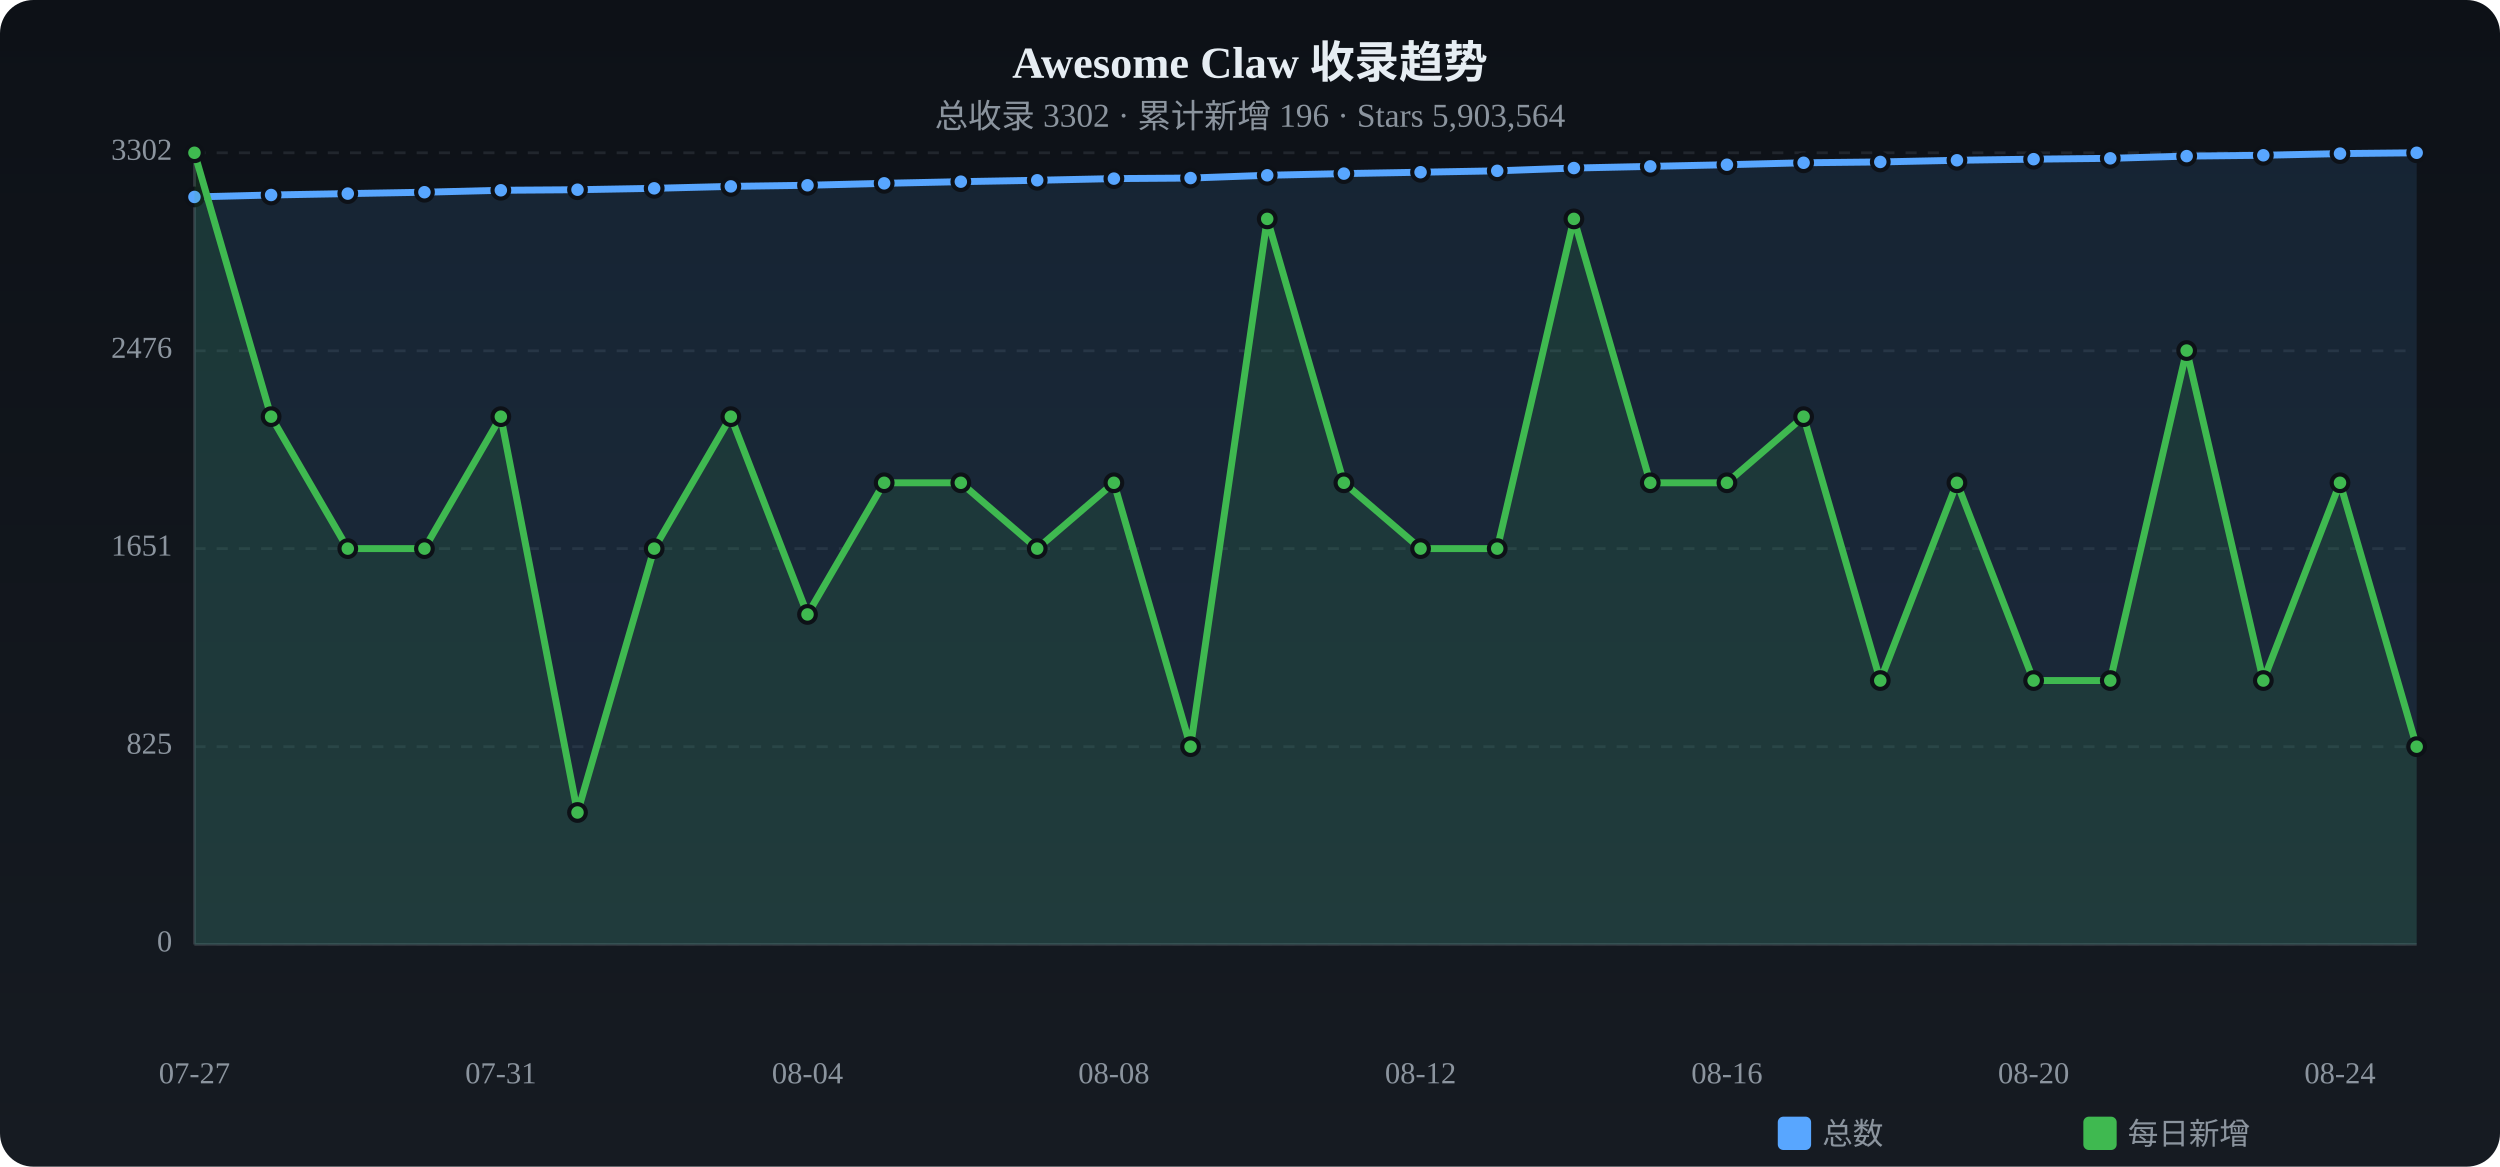
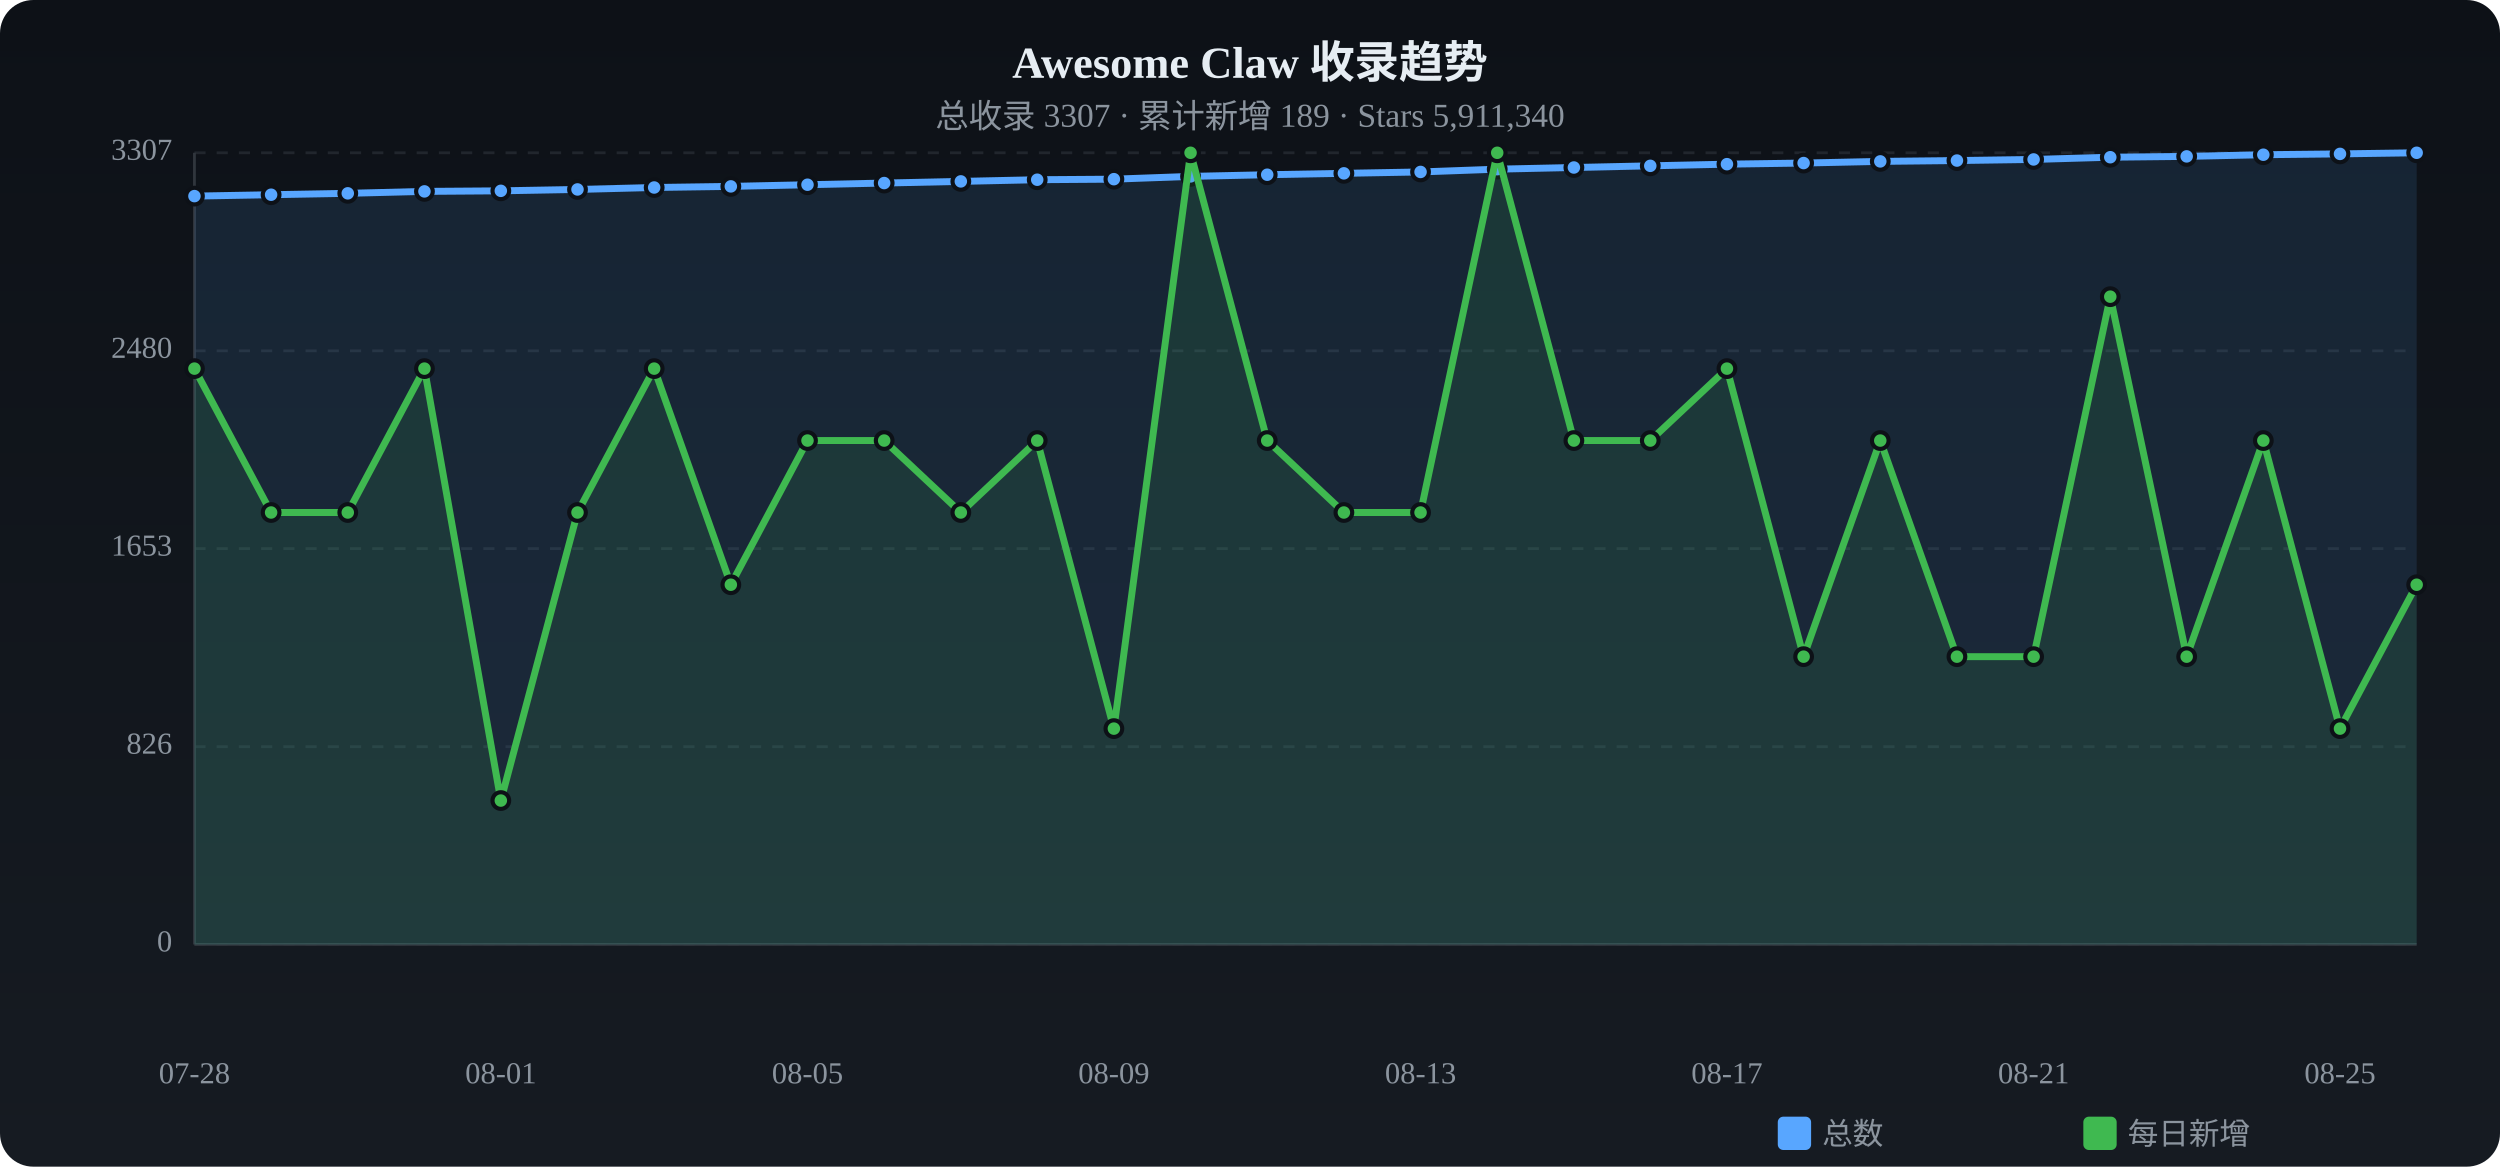
<svg xmlns="http://www.w3.org/2000/svg" viewBox="0 0 900 420" width="900" height="420">
  <defs>
    <linearGradient id="tbg" x1="0%" y1="0%" x2="0%" y2="100%">
      <stop offset="0%" stop-color="#0d1117" />
      <stop offset="100%" stop-color="#161b22" />
    </linearGradient>
  </defs>
  <rect width="900" height="420" rx="12" fill="url(#tbg)" />
  <text x="450.0" y="28" text-anchor="middle" fill="#e6edf3" font-size="16" font-weight="bold">Awesome Claw 收录趋势</text>
-   <text x="450.0" y="46" text-anchor="middle" fill="#8b949e" font-size="12">总收录 3302 · 累计新增 196 · Stars 5,903,564</text>
+   <text x="450.0" y="46" text-anchor="middle" fill="#8b949e" font-size="12">总收录 3307 · 累计新增 189 · Stars 5,911,340</text>
  <text x="62" y="340.0" text-anchor="end" fill="#8b949e" font-size="11" dominant-baseline="middle">0</text>
  <line x1="70" y1="340.0" x2="870" y2="340.0" stroke="#21262d" stroke-dasharray="4 4" />
-   <text x="62" y="268.8" text-anchor="end" fill="#8b949e" font-size="11" dominant-baseline="middle">825</text>
+   <text x="62" y="268.8" text-anchor="end" fill="#8b949e" font-size="11" dominant-baseline="middle">826</text>
  <line x1="70" y1="268.8" x2="870" y2="268.8" stroke="#21262d" stroke-dasharray="4 4" />
-   <text x="62" y="197.5" text-anchor="end" fill="#8b949e" font-size="11" dominant-baseline="middle">1651</text>
+   <text x="62" y="197.5" text-anchor="end" fill="#8b949e" font-size="11" dominant-baseline="middle">1653</text>
  <line x1="70" y1="197.5" x2="870" y2="197.5" stroke="#21262d" stroke-dasharray="4 4" />
-   <text x="62" y="126.3" text-anchor="end" fill="#8b949e" font-size="11" dominant-baseline="middle">2476</text>
+   <text x="62" y="126.3" text-anchor="end" fill="#8b949e" font-size="11" dominant-baseline="middle">2480</text>
  <line x1="70" y1="126.3" x2="870" y2="126.3" stroke="#21262d" stroke-dasharray="4 4" />
-   <text x="62" y="55.0" text-anchor="end" fill="#8b949e" font-size="11" dominant-baseline="middle">3302</text>
+   <text x="62" y="55.0" text-anchor="end" fill="#8b949e" font-size="11" dominant-baseline="middle">3307</text>
  <line x1="70" y1="55.0" x2="870" y2="55.0" stroke="#21262d" stroke-dasharray="4 4" />
  <line x1="70" y1="55" x2="70" y2="340" stroke="#30363d" />
  <line x1="70" y1="340" x2="870" y2="340" stroke="#30363d" />
-   <path d="M70.0,70.9 L97.6,70.2 L125.2,69.7 L152.8,69.2 L180.3,68.5 L207.9,68.3 L235.5,67.8 L263.1,67.1 L290.7,66.7 L318.3,66.0 L345.9,65.4 L373.4,64.9 L401.0,64.3 L428.6,64.1 L456.2,63.1 L483.8,62.5 L511.4,62.0 L539.0,61.5 L566.6,60.5 L594.1,59.9 L621.7,59.3 L649.3,58.6 L676.9,58.3 L704.5,57.7 L732.1,57.3 L759.7,57.0 L787.2,56.2 L814.8,55.9 L842.4,55.3 L870.0,55.0 L870.0,340 L70.0,340 Z" fill="#58a6ff" opacity="0.12" />
-   <polyline points="70.0,70.9 97.6,70.2 125.2,69.7 152.8,69.2 180.3,68.5 207.9,68.3 235.5,67.8 263.1,67.1 290.7,66.7 318.3,66.0 345.9,65.4 373.4,64.9 401.0,64.3 428.6,64.1 456.2,63.1 483.8,62.5 511.4,62.0 539.0,61.5 566.6,60.5 594.1,59.9 621.7,59.3 649.3,58.6 676.9,58.3 704.5,57.7 732.1,57.3 759.7,57.0 787.2,56.2 814.8,55.9 842.4,55.3 870.0,55.0" fill="none" stroke="#58a6ff" stroke-width="2.5" stroke-linecap="round" stroke-linejoin="round" />
-   <circle cx="70.0" cy="70.9" r="3" fill="#58a6ff" stroke="#0d1117" stroke-width="1.5" />
-   <circle cx="97.6" cy="70.2" r="3" fill="#58a6ff" stroke="#0d1117" stroke-width="1.5" />
-   <circle cx="125.2" cy="69.7" r="3" fill="#58a6ff" stroke="#0d1117" stroke-width="1.5" />
-   <circle cx="152.8" cy="69.2" r="3" fill="#58a6ff" stroke="#0d1117" stroke-width="1.5" />
-   <circle cx="180.3" cy="68.5" r="3" fill="#58a6ff" stroke="#0d1117" stroke-width="1.5" />
-   <circle cx="207.9" cy="68.3" r="3" fill="#58a6ff" stroke="#0d1117" stroke-width="1.5" />
-   <circle cx="235.5" cy="67.8" r="3" fill="#58a6ff" stroke="#0d1117" stroke-width="1.5" />
+   <path d="M70.0,70.6 L97.6,70.1 L125.2,69.6 L152.8,68.9 L180.3,68.7 L207.9,68.2 L235.5,67.5 L263.1,67.1 L290.7,66.5 L318.3,65.9 L345.9,65.3 L373.4,64.7 L401.0,64.5 L428.6,63.5 L456.2,62.9 L483.8,62.4 L511.4,61.9 L539.0,60.9 L566.6,60.3 L594.1,59.7 L621.7,59.1 L649.3,58.7 L676.9,58.1 L704.5,57.8 L732.1,57.4 L759.7,56.6 L787.2,56.3 L814.8,55.7 L842.4,55.4 L870.0,55.0 L870.0,340 L70.0,340 Z" fill="#58a6ff" opacity="0.12" />
+   <polyline points="70.0,70.6 97.6,70.1 125.2,69.6 152.8,68.9 180.3,68.7 207.9,68.2 235.5,67.5 263.1,67.1 290.7,66.5 318.3,65.9 345.9,65.3 373.4,64.7 401.0,64.5 428.6,63.5 456.2,62.9 483.8,62.4 511.4,61.9 539.0,60.9 566.6,60.3 594.1,59.7 621.7,59.1 649.3,58.7 676.9,58.1 704.5,57.8 732.1,57.4 759.7,56.6 787.2,56.3 814.8,55.7 842.4,55.4 870.0,55.0" fill="none" stroke="#58a6ff" stroke-width="2.5" stroke-linecap="round" stroke-linejoin="round" />
+   <circle cx="70.0" cy="70.6" r="3" fill="#58a6ff" stroke="#0d1117" stroke-width="1.5" />
+   <circle cx="97.6" cy="70.1" r="3" fill="#58a6ff" stroke="#0d1117" stroke-width="1.5" />
+   <circle cx="125.2" cy="69.6" r="3" fill="#58a6ff" stroke="#0d1117" stroke-width="1.5" />
+   <circle cx="152.8" cy="68.9" r="3" fill="#58a6ff" stroke="#0d1117" stroke-width="1.5" />
+   <circle cx="180.3" cy="68.7" r="3" fill="#58a6ff" stroke="#0d1117" stroke-width="1.5" />
+   <circle cx="207.9" cy="68.2" r="3" fill="#58a6ff" stroke="#0d1117" stroke-width="1.5" />
+   <circle cx="235.5" cy="67.5" r="3" fill="#58a6ff" stroke="#0d1117" stroke-width="1.5" />
  <circle cx="263.1" cy="67.1" r="3" fill="#58a6ff" stroke="#0d1117" stroke-width="1.5" />
-   <circle cx="290.7" cy="66.7" r="3" fill="#58a6ff" stroke="#0d1117" stroke-width="1.5" />
-   <circle cx="318.3" cy="66.0" r="3" fill="#58a6ff" stroke="#0d1117" stroke-width="1.5" />
-   <circle cx="345.9" cy="65.4" r="3" fill="#58a6ff" stroke="#0d1117" stroke-width="1.5" />
-   <circle cx="373.4" cy="64.9" r="3" fill="#58a6ff" stroke="#0d1117" stroke-width="1.5" />
-   <circle cx="401.0" cy="64.3" r="3" fill="#58a6ff" stroke="#0d1117" stroke-width="1.5" />
-   <circle cx="428.6" cy="64.1" r="3" fill="#58a6ff" stroke="#0d1117" stroke-width="1.5" />
-   <circle cx="456.2" cy="63.1" r="3" fill="#58a6ff" stroke="#0d1117" stroke-width="1.5" />
-   <circle cx="483.8" cy="62.5" r="3" fill="#58a6ff" stroke="#0d1117" stroke-width="1.5" />
-   <circle cx="511.4" cy="62.0" r="3" fill="#58a6ff" stroke="#0d1117" stroke-width="1.5" />
-   <circle cx="539.0" cy="61.5" r="3" fill="#58a6ff" stroke="#0d1117" stroke-width="1.5" />
-   <circle cx="566.6" cy="60.5" r="3" fill="#58a6ff" stroke="#0d1117" stroke-width="1.5" />
-   <circle cx="594.1" cy="59.9" r="3" fill="#58a6ff" stroke="#0d1117" stroke-width="1.5" />
-   <circle cx="621.7" cy="59.3" r="3" fill="#58a6ff" stroke="#0d1117" stroke-width="1.5" />
-   <circle cx="649.3" cy="58.6" r="3" fill="#58a6ff" stroke="#0d1117" stroke-width="1.5" />
-   <circle cx="676.9" cy="58.3" r="3" fill="#58a6ff" stroke="#0d1117" stroke-width="1.5" />
-   <circle cx="704.5" cy="57.7" r="3" fill="#58a6ff" stroke="#0d1117" stroke-width="1.5" />
-   <circle cx="732.1" cy="57.3" r="3" fill="#58a6ff" stroke="#0d1117" stroke-width="1.5" />
-   <circle cx="759.7" cy="57.0" r="3" fill="#58a6ff" stroke="#0d1117" stroke-width="1.5" />
-   <circle cx="787.2" cy="56.2" r="3" fill="#58a6ff" stroke="#0d1117" stroke-width="1.5" />
-   <circle cx="814.8" cy="55.9" r="3" fill="#58a6ff" stroke="#0d1117" stroke-width="1.5" />
-   <circle cx="842.4" cy="55.3" r="3" fill="#58a6ff" stroke="#0d1117" stroke-width="1.5" />
+   <circle cx="290.7" cy="66.5" r="3" fill="#58a6ff" stroke="#0d1117" stroke-width="1.5" />
+   <circle cx="318.3" cy="65.9" r="3" fill="#58a6ff" stroke="#0d1117" stroke-width="1.5" />
+   <circle cx="345.9" cy="65.3" r="3" fill="#58a6ff" stroke="#0d1117" stroke-width="1.5" />
+   <circle cx="373.4" cy="64.7" r="3" fill="#58a6ff" stroke="#0d1117" stroke-width="1.5" />
+   <circle cx="401.0" cy="64.5" r="3" fill="#58a6ff" stroke="#0d1117" stroke-width="1.5" />
+   <circle cx="428.6" cy="63.5" r="3" fill="#58a6ff" stroke="#0d1117" stroke-width="1.5" />
+   <circle cx="456.2" cy="62.9" r="3" fill="#58a6ff" stroke="#0d1117" stroke-width="1.5" />
+   <circle cx="483.8" cy="62.4" r="3" fill="#58a6ff" stroke="#0d1117" stroke-width="1.5" />
+   <circle cx="511.4" cy="61.9" r="3" fill="#58a6ff" stroke="#0d1117" stroke-width="1.5" />
+   <circle cx="539.0" cy="60.9" r="3" fill="#58a6ff" stroke="#0d1117" stroke-width="1.5" />
+   <circle cx="566.6" cy="60.3" r="3" fill="#58a6ff" stroke="#0d1117" stroke-width="1.5" />
+   <circle cx="594.1" cy="59.7" r="3" fill="#58a6ff" stroke="#0d1117" stroke-width="1.5" />
+   <circle cx="621.7" cy="59.1" r="3" fill="#58a6ff" stroke="#0d1117" stroke-width="1.5" />
+   <circle cx="649.3" cy="58.7" r="3" fill="#58a6ff" stroke="#0d1117" stroke-width="1.5" />
+   <circle cx="676.9" cy="58.1" r="3" fill="#58a6ff" stroke="#0d1117" stroke-width="1.5" />
+   <circle cx="704.5" cy="57.8" r="3" fill="#58a6ff" stroke="#0d1117" stroke-width="1.5" />
+   <circle cx="732.1" cy="57.4" r="3" fill="#58a6ff" stroke="#0d1117" stroke-width="1.5" />
+   <circle cx="759.7" cy="56.6" r="3" fill="#58a6ff" stroke="#0d1117" stroke-width="1.5" />
+   <circle cx="787.2" cy="56.3" r="3" fill="#58a6ff" stroke="#0d1117" stroke-width="1.5" />
+   <circle cx="814.8" cy="55.7" r="3" fill="#58a6ff" stroke="#0d1117" stroke-width="1.5" />
+   <circle cx="842.4" cy="55.4" r="3" fill="#58a6ff" stroke="#0d1117" stroke-width="1.5" />
  <circle cx="870.0" cy="55.0" r="3" fill="#58a6ff" stroke="#0d1117" stroke-width="1.5" />
-   <path d="M70.0,55.0 L97.6,150.0 L125.2,197.5 L152.8,197.5 L180.3,150.0 L207.9,292.5 L235.5,197.5 L263.1,150.0 L290.7,221.2 L318.3,173.8 L345.9,173.8 L373.4,197.5 L401.0,173.8 L428.6,268.8 L456.2,78.8 L483.8,173.8 L511.4,197.5 L539.0,197.5 L566.6,78.8 L594.1,173.8 L621.7,173.8 L649.3,150.0 L676.9,245.0 L704.5,173.8 L732.1,245.0 L759.7,245.0 L787.2,126.2 L814.8,245.0 L842.4,173.8 L870.0,268.8 L870.0,340 L70.0,340 Z" fill="#3fb950" opacity="0.12" />
-   <polyline points="70.0,55.0 97.6,150.0 125.2,197.5 152.8,197.5 180.3,150.0 207.9,292.5 235.5,197.5 263.1,150.0 290.7,221.2 318.3,173.8 345.9,173.8 373.4,197.5 401.0,173.8 428.6,268.8 456.2,78.8 483.8,173.8 511.4,197.5 539.0,197.5 566.6,78.8 594.1,173.8 621.7,173.8 649.3,150.0 676.9,245.0 704.5,173.8 732.1,245.0 759.7,245.0 787.2,126.2 814.8,245.0 842.4,173.8 870.0,268.8" fill="none" stroke="#3fb950" stroke-width="2.5" stroke-linecap="round" stroke-linejoin="round" />
-   <circle cx="70.0" cy="55.0" r="3" fill="#3fb950" stroke="#0d1117" stroke-width="1.5" />
-   <circle cx="97.6" cy="150.0" r="3" fill="#3fb950" stroke="#0d1117" stroke-width="1.5" />
-   <circle cx="125.2" cy="197.5" r="3" fill="#3fb950" stroke="#0d1117" stroke-width="1.5" />
-   <circle cx="152.8" cy="197.5" r="3" fill="#3fb950" stroke="#0d1117" stroke-width="1.5" />
-   <circle cx="180.3" cy="150.0" r="3" fill="#3fb950" stroke="#0d1117" stroke-width="1.5" />
-   <circle cx="207.9" cy="292.5" r="3" fill="#3fb950" stroke="#0d1117" stroke-width="1.5" />
-   <circle cx="235.5" cy="197.5" r="3" fill="#3fb950" stroke="#0d1117" stroke-width="1.5" />
-   <circle cx="263.1" cy="150.0" r="3" fill="#3fb950" stroke="#0d1117" stroke-width="1.5" />
-   <circle cx="290.7" cy="221.2" r="3" fill="#3fb950" stroke="#0d1117" stroke-width="1.5" />
-   <circle cx="318.3" cy="173.8" r="3" fill="#3fb950" stroke="#0d1117" stroke-width="1.5" />
-   <circle cx="345.9" cy="173.8" r="3" fill="#3fb950" stroke="#0d1117" stroke-width="1.5" />
-   <circle cx="373.4" cy="197.5" r="3" fill="#3fb950" stroke="#0d1117" stroke-width="1.5" />
-   <circle cx="401.0" cy="173.8" r="3" fill="#3fb950" stroke="#0d1117" stroke-width="1.5" />
-   <circle cx="428.6" cy="268.8" r="3" fill="#3fb950" stroke="#0d1117" stroke-width="1.5" />
-   <circle cx="456.2" cy="78.8" r="3" fill="#3fb950" stroke="#0d1117" stroke-width="1.5" />
-   <circle cx="483.8" cy="173.8" r="3" fill="#3fb950" stroke="#0d1117" stroke-width="1.5" />
-   <circle cx="511.4" cy="197.5" r="3" fill="#3fb950" stroke="#0d1117" stroke-width="1.5" />
-   <circle cx="539.0" cy="197.5" r="3" fill="#3fb950" stroke="#0d1117" stroke-width="1.5" />
-   <circle cx="566.6" cy="78.8" r="3" fill="#3fb950" stroke="#0d1117" stroke-width="1.5" />
-   <circle cx="594.1" cy="173.8" r="3" fill="#3fb950" stroke="#0d1117" stroke-width="1.5" />
-   <circle cx="621.7" cy="173.8" r="3" fill="#3fb950" stroke="#0d1117" stroke-width="1.5" />
-   <circle cx="649.3" cy="150.0" r="3" fill="#3fb950" stroke="#0d1117" stroke-width="1.5" />
-   <circle cx="676.9" cy="245.0" r="3" fill="#3fb950" stroke="#0d1117" stroke-width="1.5" />
-   <circle cx="704.5" cy="173.8" r="3" fill="#3fb950" stroke="#0d1117" stroke-width="1.5" />
-   <circle cx="732.1" cy="245.0" r="3" fill="#3fb950" stroke="#0d1117" stroke-width="1.5" />
-   <circle cx="759.7" cy="245.0" r="3" fill="#3fb950" stroke="#0d1117" stroke-width="1.5" />
-   <circle cx="787.2" cy="126.2" r="3" fill="#3fb950" stroke="#0d1117" stroke-width="1.5" />
-   <circle cx="814.8" cy="245.0" r="3" fill="#3fb950" stroke="#0d1117" stroke-width="1.5" />
-   <circle cx="842.4" cy="173.8" r="3" fill="#3fb950" stroke="#0d1117" stroke-width="1.5" />
-   <circle cx="870.0" cy="268.8" r="3" fill="#3fb950" stroke="#0d1117" stroke-width="1.5" />
-   <text x="70.0" y="390" text-anchor="middle" fill="#8b949e" font-size="11">07-27</text>
-   <text x="180.3" y="390" text-anchor="middle" fill="#8b949e" font-size="11">07-31</text>
-   <text x="290.7" y="390" text-anchor="middle" fill="#8b949e" font-size="11">08-04</text>
-   <text x="401.0" y="390" text-anchor="middle" fill="#8b949e" font-size="11">08-08</text>
-   <text x="511.4" y="390" text-anchor="middle" fill="#8b949e" font-size="11">08-12</text>
-   <text x="621.7" y="390" text-anchor="middle" fill="#8b949e" font-size="11">08-16</text>
-   <text x="732.1" y="390" text-anchor="middle" fill="#8b949e" font-size="11">08-20</text>
-   <text x="842.4" y="390" text-anchor="middle" fill="#8b949e" font-size="11">08-24</text>
+   <path d="M70.0,132.7 L97.6,184.5 L125.2,184.5 L152.8,132.7 L180.3,288.2 L207.9,184.5 L235.5,132.7 L263.1,210.5 L290.7,158.6 L318.3,158.6 L345.9,184.5 L373.4,158.6 L401.0,262.3 L428.6,55.0 L456.2,158.6 L483.8,184.5 L511.4,184.5 L539.0,55.0 L566.6,158.6 L594.1,158.6 L621.7,132.7 L649.3,236.4 L676.9,158.6 L704.5,236.4 L732.1,236.4 L759.7,106.8 L787.2,236.4 L814.8,158.6 L842.4,262.3 L870.0,210.5 L870.0,340 L70.0,340 Z" fill="#3fb950" opacity="0.12" />
+   <polyline points="70.0,132.7 97.6,184.5 125.2,184.5 152.8,132.7 180.3,288.2 207.9,184.5 235.5,132.7 263.1,210.5 290.7,158.6 318.3,158.6 345.9,184.5 373.4,158.6 401.0,262.3 428.6,55.0 456.2,158.6 483.8,184.5 511.4,184.5 539.0,55.0 566.6,158.6 594.1,158.6 621.7,132.7 649.3,236.4 676.9,158.6 704.5,236.4 732.1,236.4 759.7,106.8 787.2,236.4 814.8,158.6 842.4,262.3 870.0,210.5" fill="none" stroke="#3fb950" stroke-width="2.5" stroke-linecap="round" stroke-linejoin="round" />
+   <circle cx="70.0" cy="132.7" r="3" fill="#3fb950" stroke="#0d1117" stroke-width="1.5" />
+   <circle cx="97.6" cy="184.5" r="3" fill="#3fb950" stroke="#0d1117" stroke-width="1.5" />
+   <circle cx="125.2" cy="184.5" r="3" fill="#3fb950" stroke="#0d1117" stroke-width="1.5" />
+   <circle cx="152.8" cy="132.7" r="3" fill="#3fb950" stroke="#0d1117" stroke-width="1.5" />
+   <circle cx="180.3" cy="288.2" r="3" fill="#3fb950" stroke="#0d1117" stroke-width="1.5" />
+   <circle cx="207.9" cy="184.5" r="3" fill="#3fb950" stroke="#0d1117" stroke-width="1.5" />
+   <circle cx="235.5" cy="132.7" r="3" fill="#3fb950" stroke="#0d1117" stroke-width="1.5" />
+   <circle cx="263.1" cy="210.5" r="3" fill="#3fb950" stroke="#0d1117" stroke-width="1.5" />
+   <circle cx="290.7" cy="158.6" r="3" fill="#3fb950" stroke="#0d1117" stroke-width="1.5" />
+   <circle cx="318.3" cy="158.6" r="3" fill="#3fb950" stroke="#0d1117" stroke-width="1.5" />
+   <circle cx="345.9" cy="184.5" r="3" fill="#3fb950" stroke="#0d1117" stroke-width="1.5" />
+   <circle cx="373.4" cy="158.6" r="3" fill="#3fb950" stroke="#0d1117" stroke-width="1.5" />
+   <circle cx="401.0" cy="262.3" r="3" fill="#3fb950" stroke="#0d1117" stroke-width="1.5" />
+   <circle cx="428.6" cy="55.0" r="3" fill="#3fb950" stroke="#0d1117" stroke-width="1.5" />
+   <circle cx="456.2" cy="158.6" r="3" fill="#3fb950" stroke="#0d1117" stroke-width="1.5" />
+   <circle cx="483.8" cy="184.5" r="3" fill="#3fb950" stroke="#0d1117" stroke-width="1.5" />
+   <circle cx="511.4" cy="184.5" r="3" fill="#3fb950" stroke="#0d1117" stroke-width="1.5" />
+   <circle cx="539.0" cy="55.0" r="3" fill="#3fb950" stroke="#0d1117" stroke-width="1.5" />
+   <circle cx="566.6" cy="158.6" r="3" fill="#3fb950" stroke="#0d1117" stroke-width="1.5" />
+   <circle cx="594.1" cy="158.6" r="3" fill="#3fb950" stroke="#0d1117" stroke-width="1.5" />
+   <circle cx="621.7" cy="132.7" r="3" fill="#3fb950" stroke="#0d1117" stroke-width="1.5" />
+   <circle cx="649.3" cy="236.4" r="3" fill="#3fb950" stroke="#0d1117" stroke-width="1.5" />
+   <circle cx="676.9" cy="158.6" r="3" fill="#3fb950" stroke="#0d1117" stroke-width="1.5" />
+   <circle cx="704.5" cy="236.4" r="3" fill="#3fb950" stroke="#0d1117" stroke-width="1.5" />
+   <circle cx="732.1" cy="236.4" r="3" fill="#3fb950" stroke="#0d1117" stroke-width="1.5" />
+   <circle cx="759.7" cy="106.8" r="3" fill="#3fb950" stroke="#0d1117" stroke-width="1.5" />
+   <circle cx="787.2" cy="236.4" r="3" fill="#3fb950" stroke="#0d1117" stroke-width="1.5" />
+   <circle cx="814.8" cy="158.6" r="3" fill="#3fb950" stroke="#0d1117" stroke-width="1.5" />
+   <circle cx="842.4" cy="262.3" r="3" fill="#3fb950" stroke="#0d1117" stroke-width="1.5" />
+   <circle cx="870.0" cy="210.5" r="3" fill="#3fb950" stroke="#0d1117" stroke-width="1.5" />
+   <text x="70.0" y="390" text-anchor="middle" fill="#8b949e" font-size="11">07-28</text>
+   <text x="180.3" y="390" text-anchor="middle" fill="#8b949e" font-size="11">08-01</text>
+   <text x="290.7" y="390" text-anchor="middle" fill="#8b949e" font-size="11">08-05</text>
+   <text x="401.0" y="390" text-anchor="middle" fill="#8b949e" font-size="11">08-09</text>
+   <text x="511.4" y="390" text-anchor="middle" fill="#8b949e" font-size="11">08-13</text>
+   <text x="621.7" y="390" text-anchor="middle" fill="#8b949e" font-size="11">08-17</text>
+   <text x="732.1" y="390" text-anchor="middle" fill="#8b949e" font-size="11">08-21</text>
+   <text x="842.4" y="390" text-anchor="middle" fill="#8b949e" font-size="11">08-25</text>
  <rect x="640" y="402" width="12" height="12" rx="2" fill="#58a6ff" />
  <text x="656" y="412" fill="#8b949e" font-size="11">总数</text>
  <rect x="750" y="402" width="12" height="12" rx="2" fill="#3fb950" />
  <text x="766" y="412" fill="#8b949e" font-size="11">每日新增</text>
</svg>
